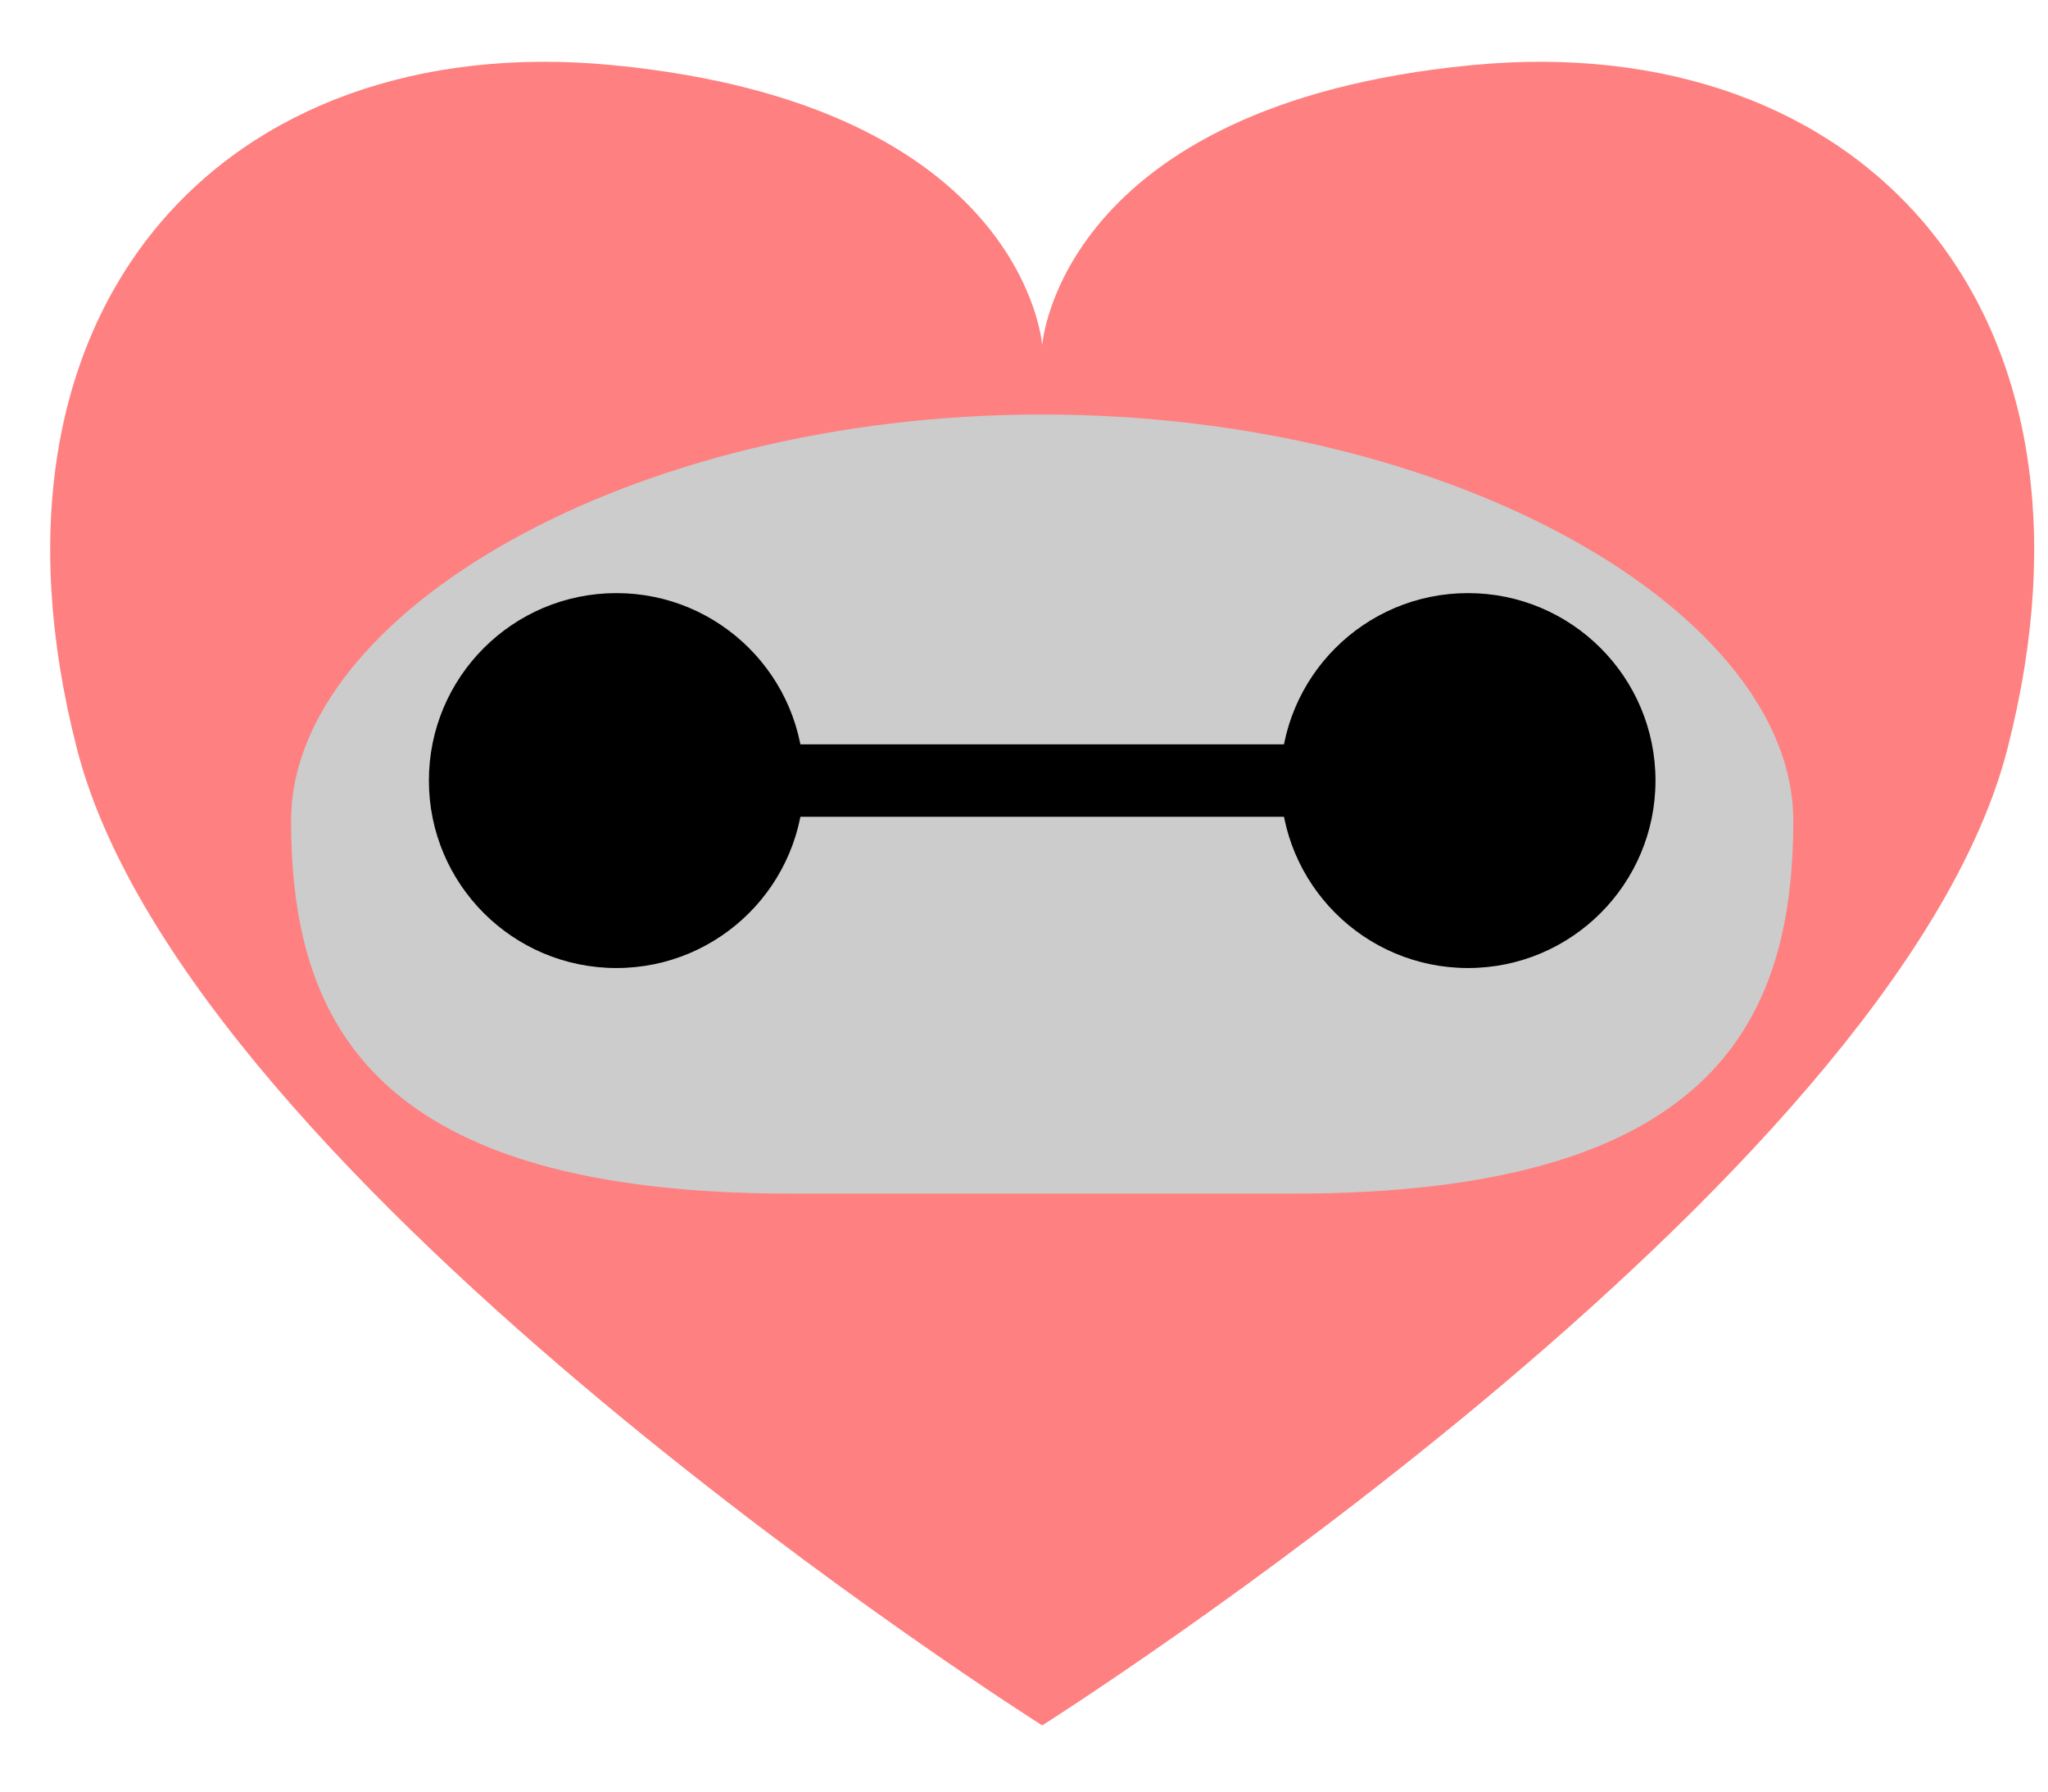
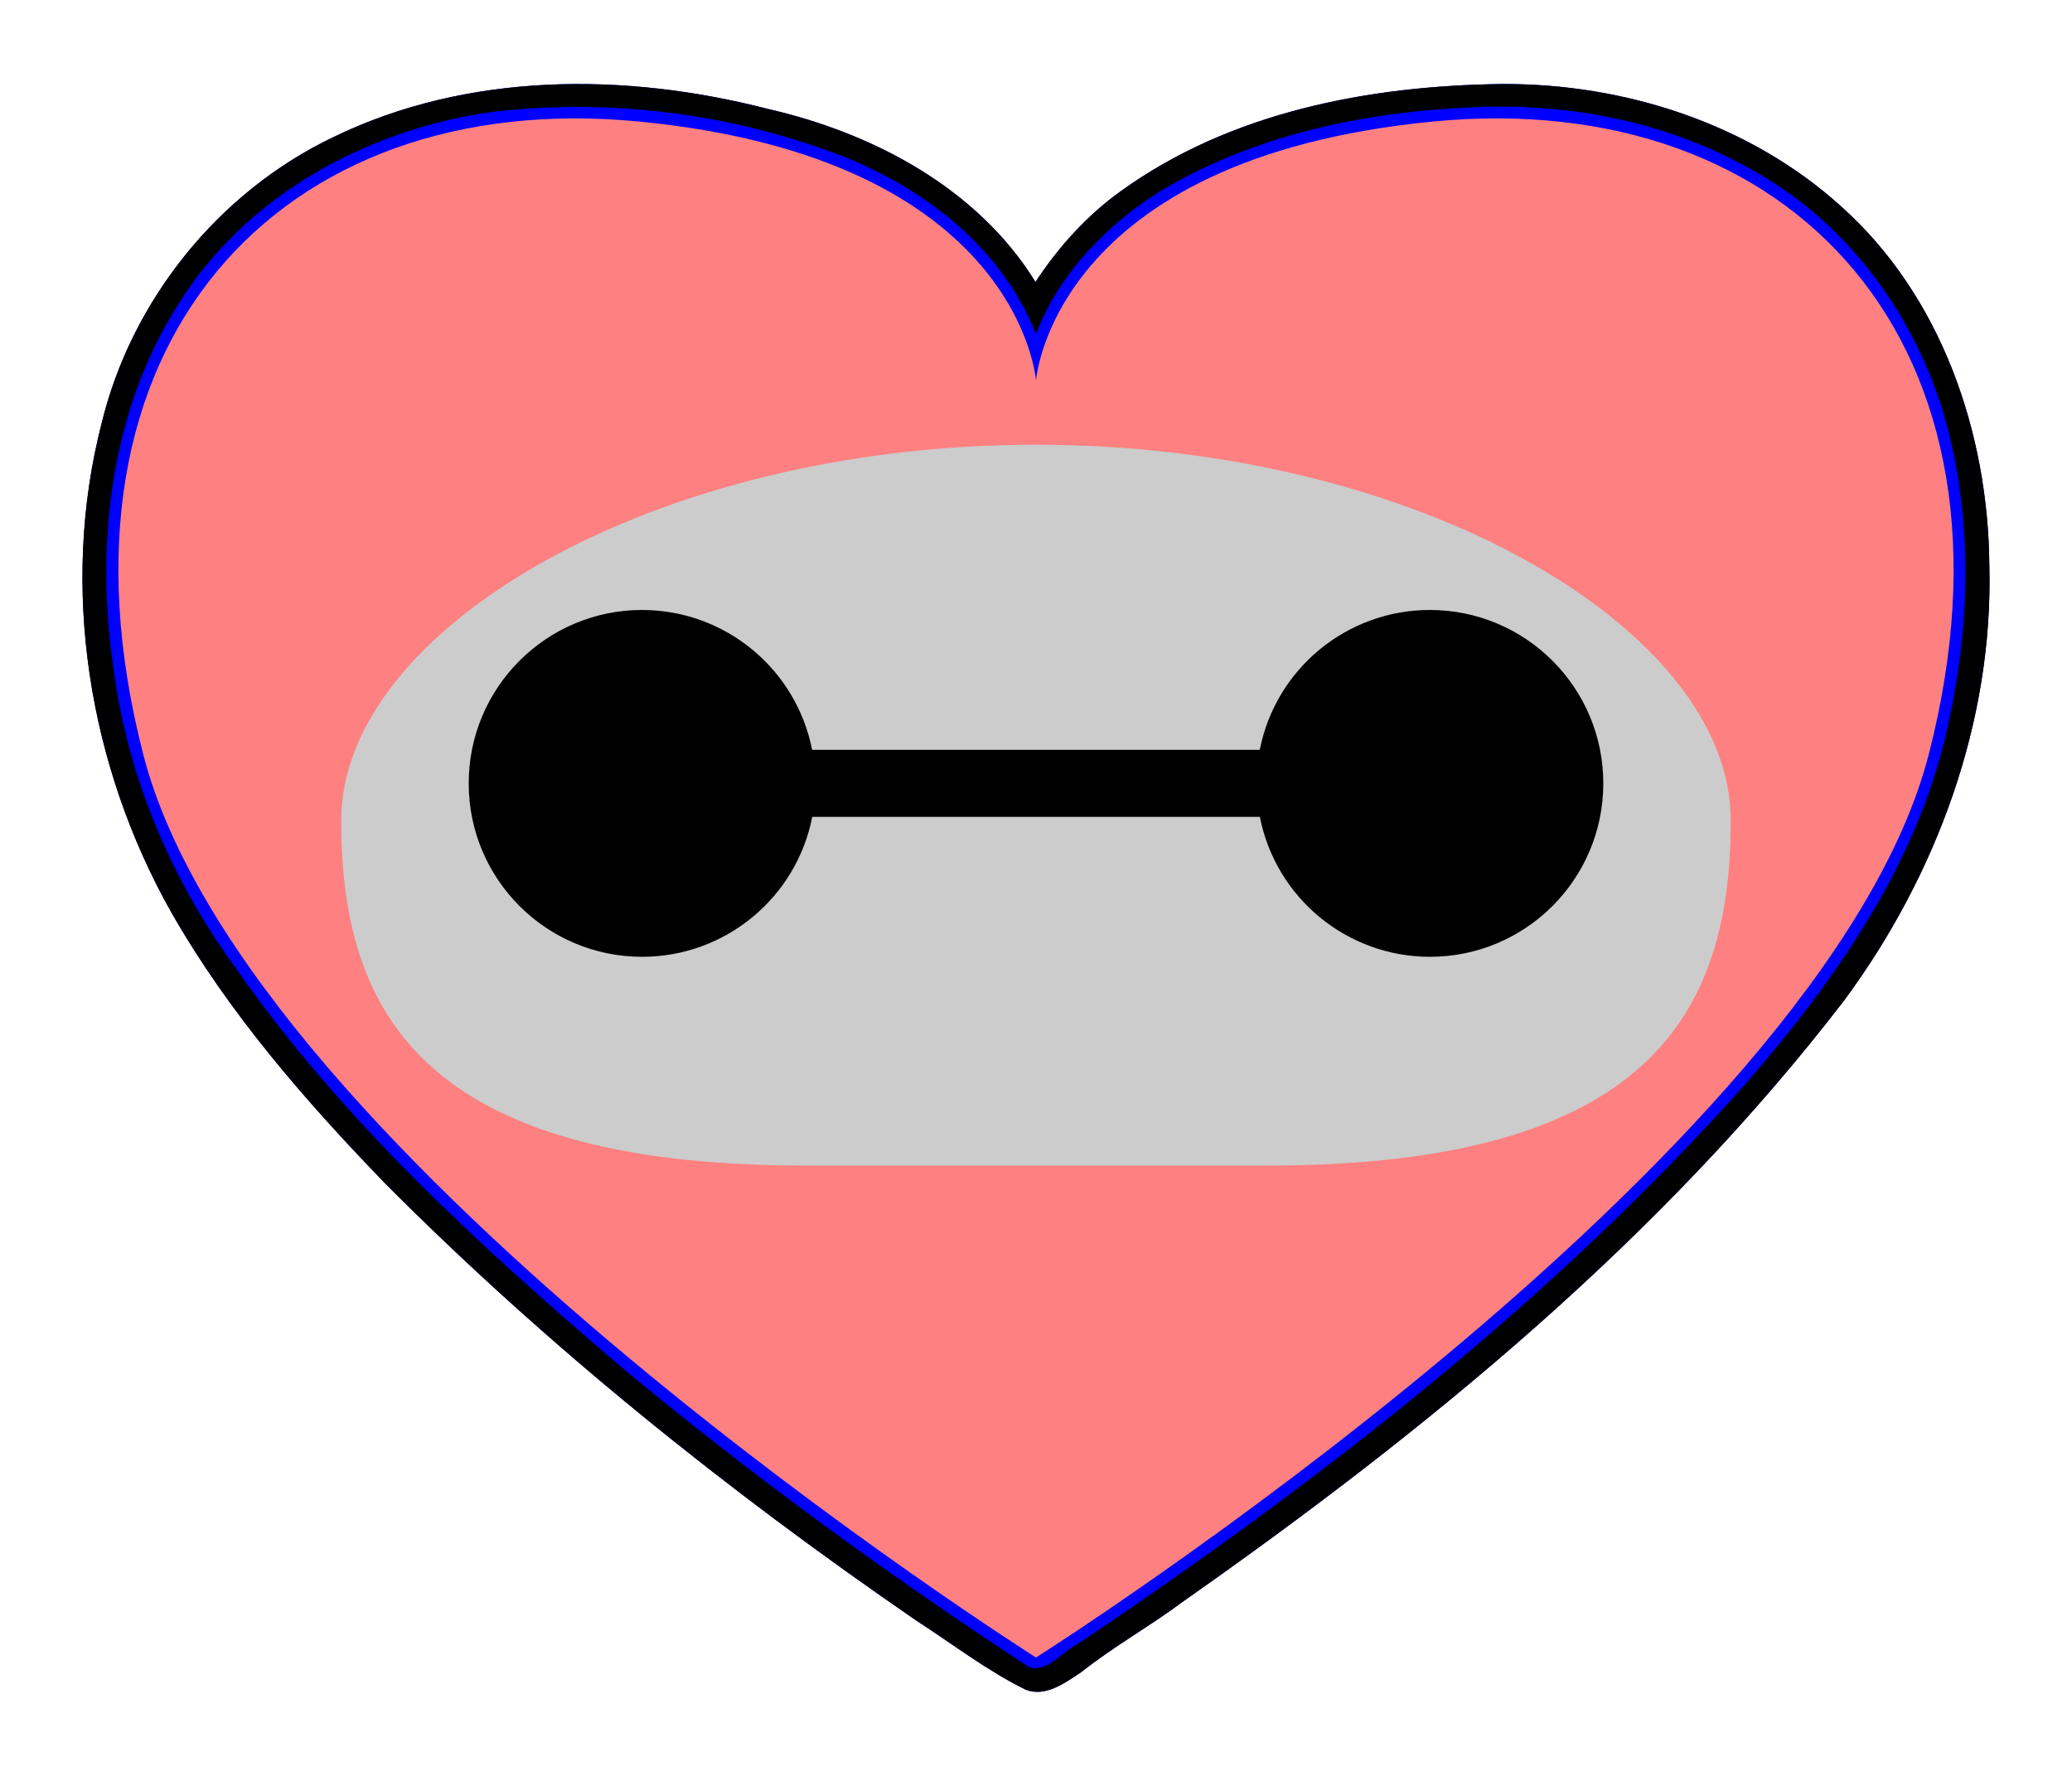
- <svg xmlns="http://www.w3.org/2000/svg" width="800" height="700" viewBox="0 0 800 700" id="svg3353" version="1.1">
+ <svg xmlns="http://www.w3.org/2000/svg" version="1.1" id="svg3353" viewBox="0 0 875 750" height="750" width="875">
  <defs id="defs3355" />
-   <g id="layer1" transform="translate(-54.66538,-80.89602)" style="display:inline">
+   <g id="layer5" style="display:inline">
+     <path style="display:inline;fill:#0000ff;fill-rule:evenodd;stroke:none;stroke-width:1.432px;stroke-linecap:butt;stroke-linejoin:miter;stroke-opacity:1" d="m 634.17,35.486 c -56.217,0.706 -114.711,11.853 -161.074,45.4 -14.273,10.256 -26.183,23.548 -35.816,38.189 C 412.724,79.366 368.58,56.124 324.209,45.988 264.044,30.498 197.499,30.32 140.719,57.934 92.307,81.077 55.589,126.668 42.914,178.775 c -17.804,69.24 -5.493,144.697 29.486,206.633 24.186,42.354 56.467,79.479 90.264,114.389 68.396,68.769 144.396,129.717 224.273,184.596 15.327,9.894 29.931,21.214 46.338,29.268 8.377,3.151 16.672,-3.067 23.346,-7.496 13.801,-10.942 29.226,-19.501 43.33,-30.053 103.033,-72.286 201.874,-153.36 278.91,-253.711 38.934,-52.752 62.984,-117.71 61.232,-183.738 -0.483,-55.799 -20.216,-113.627 -62.582,-151.484 -38.703,-35.049 -91.615,-51.982 -143.342,-51.691 z" id="path10062" />
+   </g>
+   <g id="layer4" style="display:inline">
+     <path style="display:inline;fill:#000000;fill-rule:evenodd;stroke:none;stroke-width:1.432px;stroke-linecap:butt;stroke-linejoin:miter;stroke-opacity:1" d="M 634.17,35.486 C 577.953,36.193 519.458,47.34 473.096,80.887 458.823,91.143 446.913,104.434 437.279,119.076 412.724,79.366 368.58,56.124 324.209,45.988 264.044,30.498 197.499,30.32 140.719,57.934 92.307,81.077 55.589,126.668 42.914,178.775 c -17.804,69.24 -5.493,144.697 29.486,206.633 24.186,42.354 56.467,79.479 90.264,114.389 68.396,68.769 144.396,129.717 224.273,184.596 15.327,9.894 29.931,21.214 46.338,29.268 8.377,3.151 16.672,-3.067 23.346,-7.496 C 470.422,695.222 485.847,686.663 499.951,676.111 602.984,603.826 701.825,522.751 778.861,422.4 817.796,369.649 841.846,304.691 840.094,238.662 839.61,182.864 819.877,125.035 777.512,87.178 738.809,52.129 685.897,35.195 634.17,35.486 Z M 634.799,45 c 37.113,0.225 74.589,8.856 106.754,27.701 39.502,22.254 67.758,61.491 80.047,104.773 11.627,42.138 10.452,87.184 0.871,129.604 -12.524,57.453 -47.312,106.914 -85.24,150.598 -82.049,92.085 -180.189,168.272 -282.303,236.766 -6.651,3.091 -11.959,11.774 -20.219,9.723 C 375.12,665.172 317.347,623.068 262.541,577.488 203.048,526.679 144.424,473.272 99.477,408.732 72.656,371.921 54.132,328.827 48.121,283.559 40.113,230.848 46.277,174.011 75.402,128.332 103.91,82.367 155.455,54.454 208.197,47.232 c 46.922,-5.477 95.21,0.006 139.734,15.809 38.168,13.157 74.503,39.403 89.547,78.07 9.804,-25.641 29.872,-46.243 52.877,-60.609 42.249,-25.207 92.188,-34.493 140.854,-35.498 1.196,-0.01 2.393,-0.011 3.59,-0.004 z" id="path3363-3" />
+   </g>
+   <g id="layer1" transform="translate(-24.27092,-55.03325)" style="display:inline">
    <path style="fill:#ff8080;fill-rule:evenodd;stroke:none;stroke-width:1.432px;stroke-linecap:butt;stroke-linejoin:miter;stroke-opacity:1" d="M 84.75,373.575 C 40.251,200.553 142.651,91.726 293.958,106.344 455.271,121.929 461.771,215.796 461.771,215.796 c 0,0 6.499,-93.867 167.813,-109.452 151.307,-14.618 253.707,94.209 209.208,267.23 -43.964,170.944 -377.021,381.459 -377.021,381.459 0,0 -333.057,-210.515 -377.021,-381.459 z" id="path3363" />
  </g>
-   <g id="layer3" style="display:inline">
+   <g id="layer3" style="display:inline" transform="translate(30.39446,25.86277)">
    <path id="path9847" d="m 309.305,466.374 c -162.041,0 -195.601,-65.265 -195.601,-145.774 0,-80.509 131.36,-158.641 293.402,-158.641 162.041,0 293.402,78.132 293.402,158.641 -2e-5,80.509 -33.56,145.774 -195.601,145.774 z" style="display:inline;fill:#cccccc;fill-rule:evenodd;stroke:none;stroke-width:0.898px;stroke-linecap:butt;stroke-linejoin:miter;stroke-opacity:1" />
  </g>
-   <g id="layer2" style="display:inline">
-     <g id="g9859" transform="matrix(1.198918,0,0,1.198918,-56.81331,-35.87053)">
-       <g id="g9866" transform="translate(-3.1906182e-6,-22.8562)">
-         <g id="g9873" transform="translate(0,-2.073618)">
-           <g transform="translate(-32.058,-25.97624)" id="g9853">
-             <circle style="fill:#000000;fill-rule:evenodd;stroke:none;stroke-width:1px;stroke-linecap:butt;stroke-linejoin:miter;stroke-opacity:1" id="path9828" cx="280.276" cy="335.204" r="61.09" />
-             <circle style="fill:#000000;fill-rule:evenodd;stroke:none;stroke-width:1px;stroke-linecap:butt;stroke-linejoin:miter;stroke-opacity:1" id="path9828-0" cx="557.736" cy="335.204" r="61.09" />
-             <rect style="fill:#000000;fill-rule:evenodd;stroke:none;stroke-width:1.032px;stroke-linecap:butt;stroke-linejoin:miter;stroke-opacity:1" id="rect9845" width="188.601" height="23.606" x="324.705" y="323.401" />
-           </g>
-         </g>
-       </g>
+   <g id="layer2" style="display:inline" transform="translate(30.39446,25.86277)">
+     <g id="g9873" transform="matrix(1.198918,0,0,1.198918,-56.81331,-65.75934)">
+       <path id="path9828" d="m 248.218,248.139 a 61.09,61.09 0 0 0 -61.09,61.089 61.09,61.09 0 0 0 61.09,61.09 61.09,61.09 0 0 0 59.922,-49.286 l 157.657,0 a 61.09,61.09 0 0 0 59.881,49.286 61.09,61.09 0 0 0 61.09,-61.09 61.09,61.09 0 0 0 -61.09,-61.089 61.09,61.09 0 0 0 -59.922,49.286 l -157.657,0 a 61.09,61.09 0 0 0 -59.881,-49.286 z" style="fill:#000000;fill-rule:evenodd;stroke:none;stroke-width:1px;stroke-linecap:butt;stroke-linejoin:miter;stroke-opacity:1" />
    </g>
  </g>
</svg>
